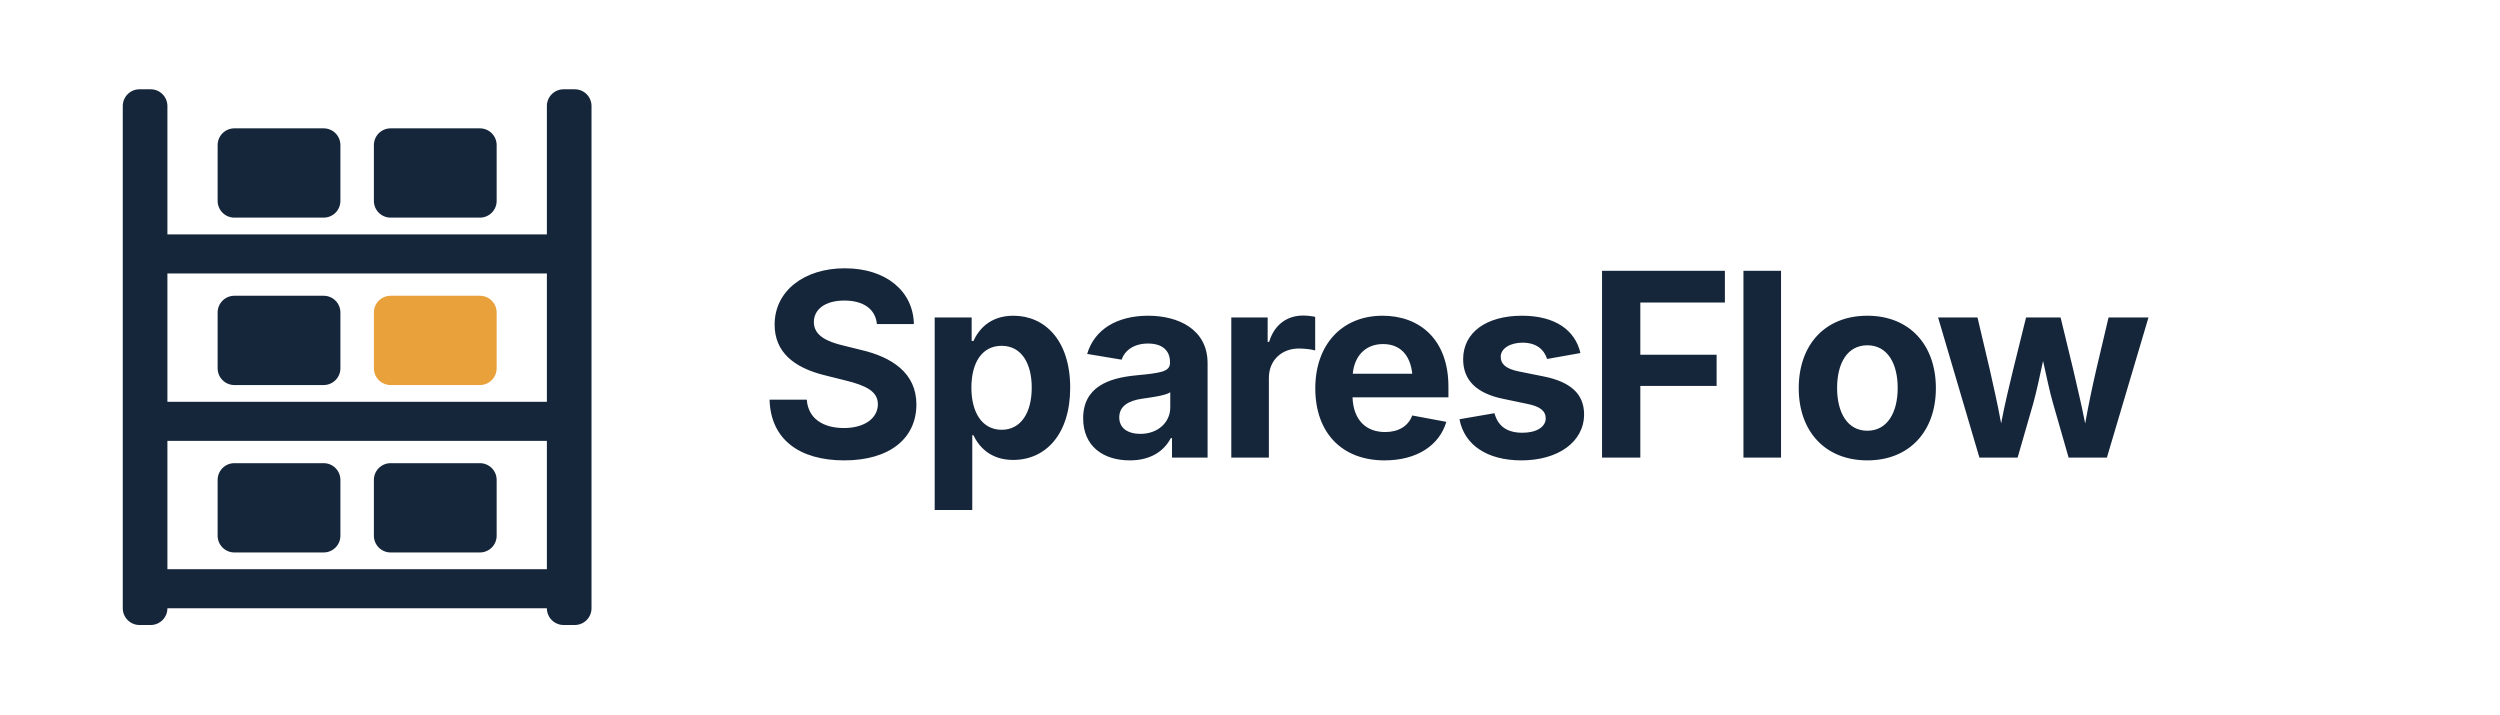
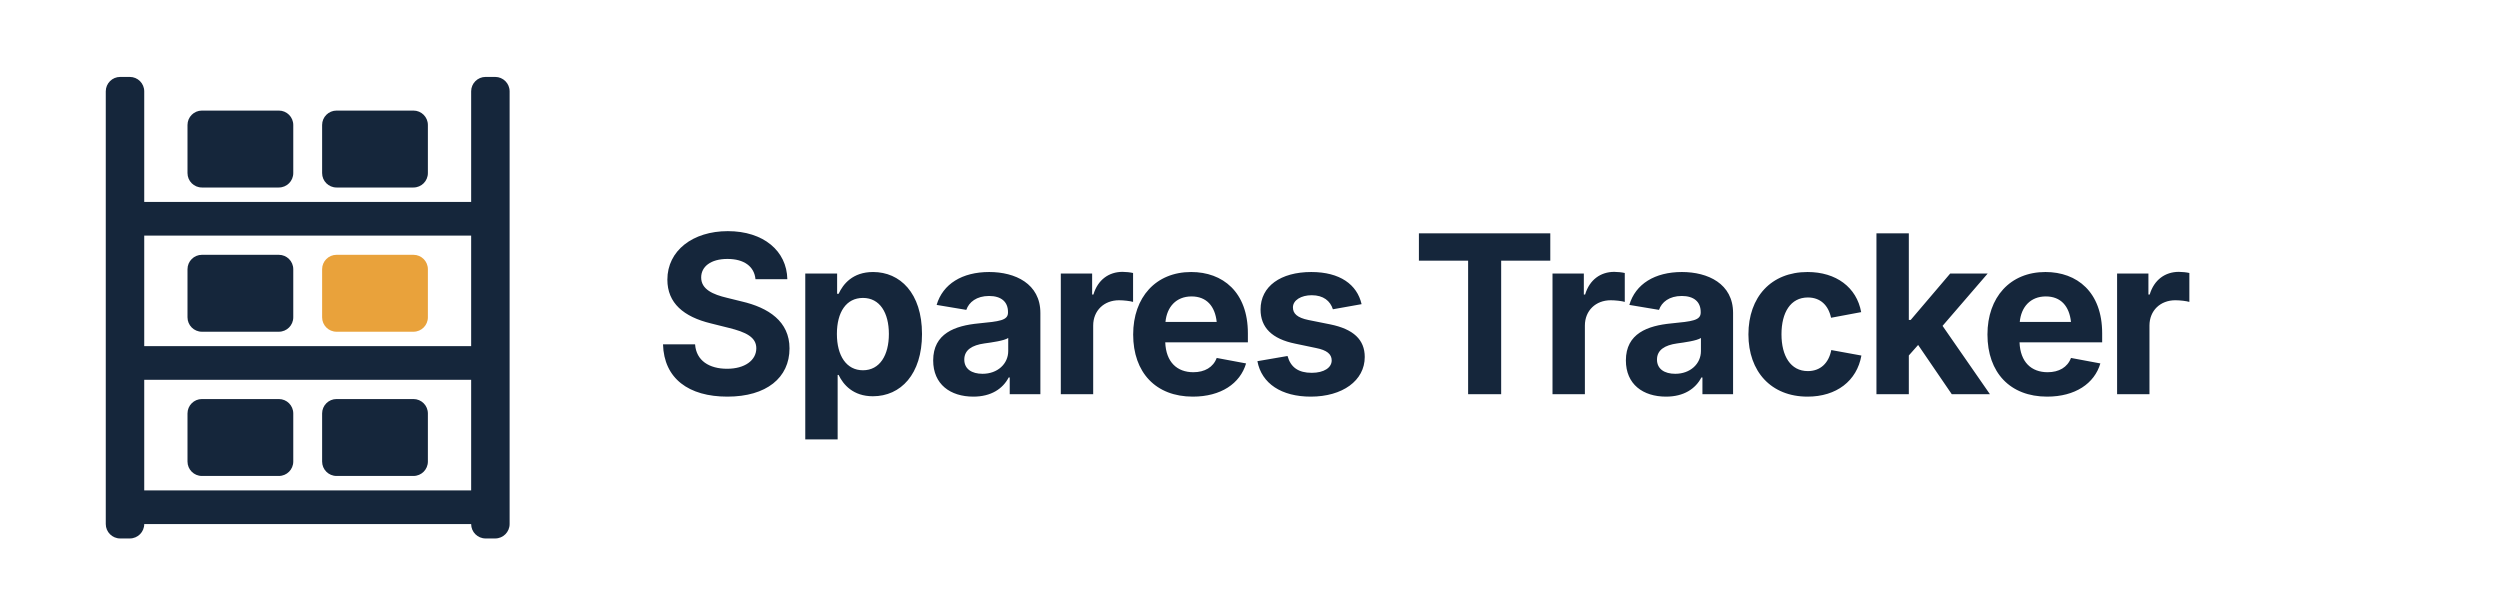
- <svg xmlns="http://www.w3.org/2000/svg" width="448" height="128" viewBox="0 0 448 128" role="img" aria-labelledby="title desc">
+ <svg xmlns="http://www.w3.org/2000/svg" width="520" height="128" viewBox="0 0 520 128" role="img" aria-labelledby="title desc">
  <g fill="#15263B">
    <rect x="22" y="16" width="8" height="96" rx="3" />
    <rect x="98" y="16" width="8" height="96" rx="3" />
    <rect x="26" y="42" width="76" height="7" rx="3.5" />
    <rect x="26" y="72" width="76" height="7" rx="3.5" />
    <rect x="26" y="102" width="76" height="7" rx="3.5" />
    <rect x="39" y="23" width="22" height="16" rx="3" />
    <rect x="67" y="23" width="22" height="16" rx="3" />
    <rect x="39" y="53" width="22" height="16" rx="3" />
    <rect x="67" y="83" width="22" height="16" rx="3" />
    <rect x="39" y="83" width="22" height="16" rx="3" />
  </g>
  <rect x="67" y="53" width="22" height="16" rx="3" fill="#E9A23B" />
-   <text x="136" y="82" fill="#15263B" font-family="Inter, ui-sans-serif, system-ui, -apple-system, 'Segoe UI', sans-serif" font-size="46" font-weight="650" letter-spacing="-1.5">SparesFlow</text>
+   <text x="136" y="82" fill="#15263B" font-family="Inter, ui-sans-serif, system-ui, -apple-system, 'Segoe UI', sans-serif" font-size="46" font-weight="650" letter-spacing="-1.5">Spares Tracker</text>
</svg>
